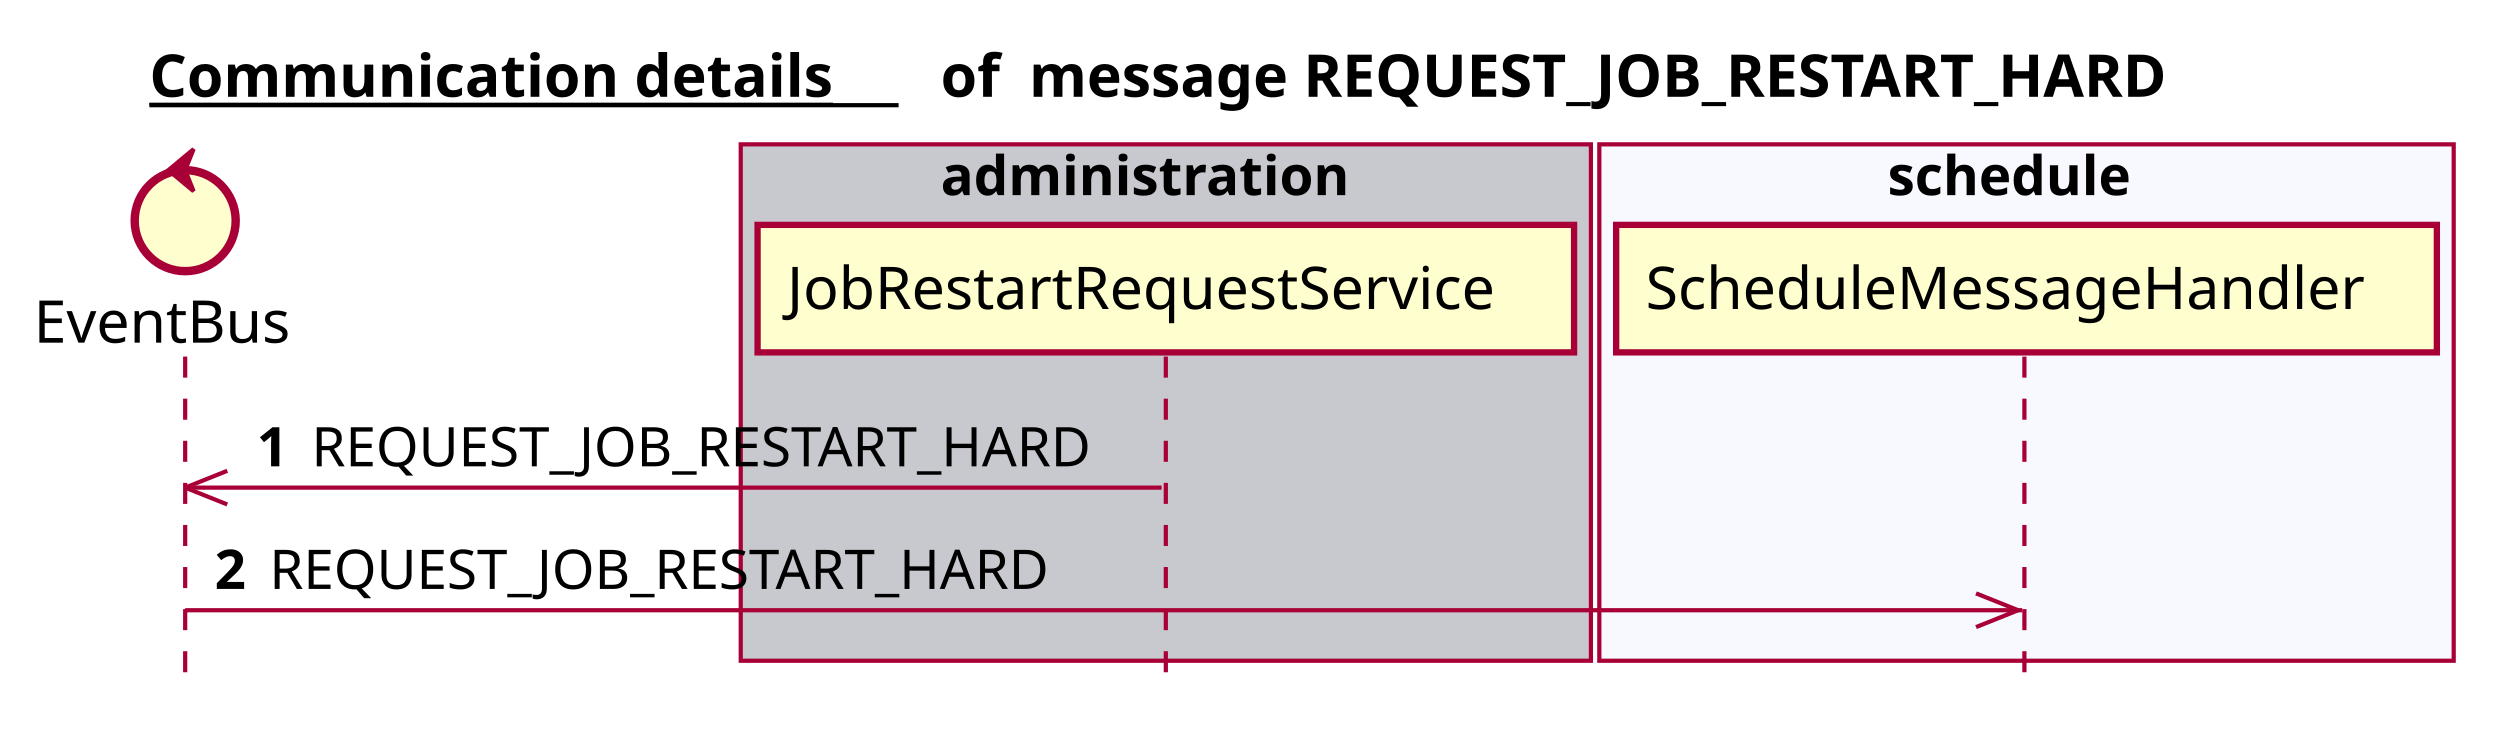
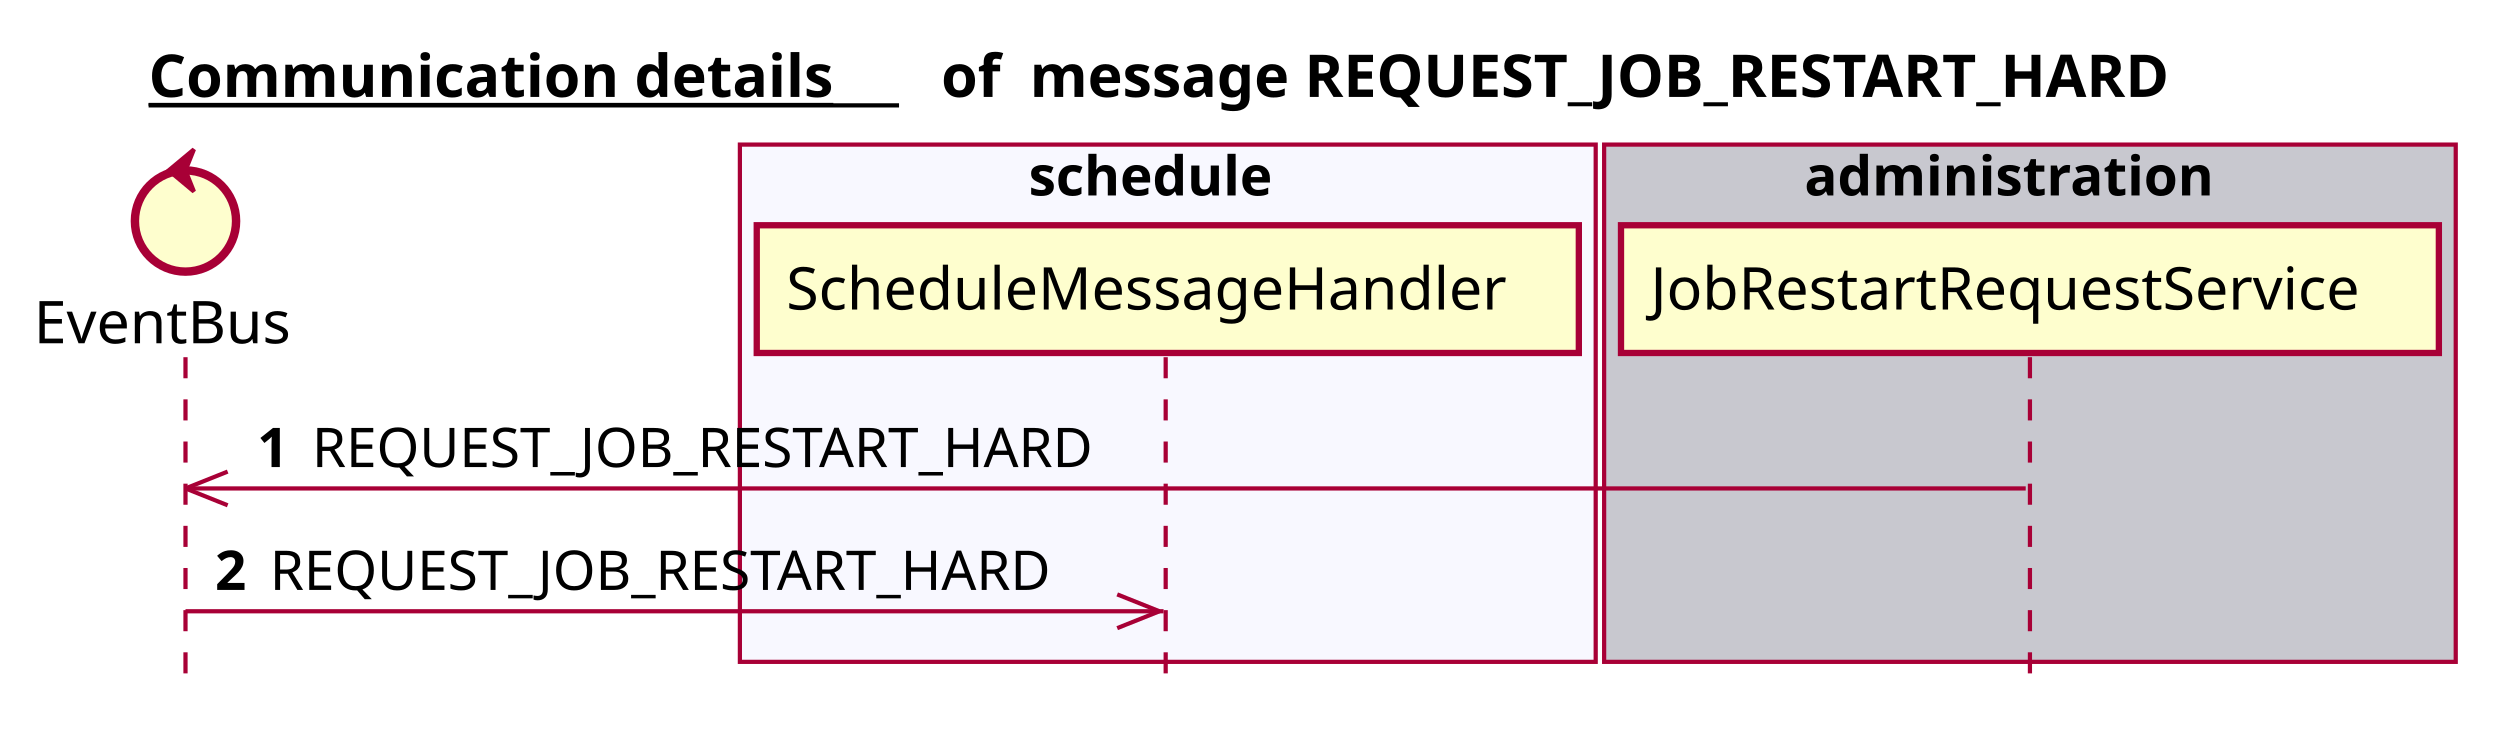
- <svg xmlns="http://www.w3.org/2000/svg" contentScriptType="application/ecmascript" contentStyleType="text/css" height="174px" preserveAspectRatio="none" style="width:594px;height:174px;" version="1.1" viewBox="0 0 594 174" width="594px" zoomAndPan="magnify">
+ <svg xmlns="http://www.w3.org/2000/svg" contentScriptType="application/ecmascript" contentStyleType="text/css" height="174px" preserveAspectRatio="none" style="width:593px;height:174px;" version="1.1" viewBox="0 0 593 174" width="593px" zoomAndPan="magnify">
  <defs />
  <g>
-     <text fill="#000000" font-family="sans-serif" font-size="14" font-weight="bold" lengthAdjust="spacingAndGlyphs" text-decoration="underline" textLength="178" x="35.5" y="22.995">Communication details</text>
-     <line style="stroke: #000000; stroke-width: 1.0;" x1="35.5" x2="213.5" y1="24.995" y2="24.995" />
-     <text fill="#000000" font-family="sans-serif" font-size="14" font-weight="bold" lengthAdjust="spacingAndGlyphs" textLength="16" x="223.5" y="22.995">of</text>
-     <text fill="#000000" font-family="sans-serif" font-size="14" font-weight="bold" lengthAdjust="spacingAndGlyphs" textLength="307" x="244.5" y="22.995">message REQUEST_JOB_RESTART_HARD</text>
-     <rect fill="#C8C8CF" height="122.695" style="stroke: #A80036; stroke-width: 1.0;" width="202" x="176" y="34.297" />
-     <text fill="#000000" font-family="sans-serif" font-size="13" font-weight="bold" lengthAdjust="spacingAndGlyphs" textLength="107" x="223.5" y="46.364">administration</text>
-     <rect fill="#F8F8FF" height="122.695" style="stroke: #A80036; stroke-width: 1.0;" width="203" x="380" y="34.297" />
-     <text fill="#000000" font-family="sans-serif" font-size="13" font-weight="bold" lengthAdjust="spacingAndGlyphs" textLength="66" x="448.5" y="46.364">schedule</text>
+     <text fill="#000000" font-family="sans-serif" font-size="14" font-weight="bold" lengthAdjust="spacingAndGlyphs" text-decoration="underline" textLength="178" x="35.25" y="22.995">Communication details</text>
+     <line style="stroke: #000000; stroke-width: 1.0;" x1="35.25" x2="213.25" y1="24.995" y2="24.995" />
+     <text fill="#000000" font-family="sans-serif" font-size="14" font-weight="bold" lengthAdjust="spacingAndGlyphs" textLength="16" x="223.25" y="22.995">of</text>
+     <text fill="#000000" font-family="sans-serif" font-size="14" font-weight="bold" lengthAdjust="spacingAndGlyphs" textLength="307" x="244.25" y="22.995">message REQUEST_JOB_RESTART_HARD</text>
+     <rect fill="#F8F8FF" height="122.695" style="stroke: #A80036; stroke-width: 1.0;" width="203" x="175.5" y="34.297" />
+     <text fill="#000000" font-family="sans-serif" font-size="13" font-weight="bold" lengthAdjust="spacingAndGlyphs" textLength="66" x="244" y="46.364">schedule</text>
+     <rect fill="#C8C8CF" height="122.695" style="stroke: #A80036; stroke-width: 1.0;" width="202" x="380.5" y="34.297" />
+     <text fill="#000000" font-family="sans-serif" font-size="13" font-weight="bold" lengthAdjust="spacingAndGlyphs" textLength="107" x="428" y="46.364">administration</text>
    <line style="stroke: #A80036; stroke-width: 1.0; stroke-dasharray: 5.0,5.0;" x1="44" x2="44" y1="84.727" y2="162.992" />
-     <line style="stroke: #A80036; stroke-width: 1.0; stroke-dasharray: 5.0,5.0;" x1="277" x2="277" y1="84.727" y2="162.992" />
-     <line style="stroke: #A80036; stroke-width: 1.0; stroke-dasharray: 5.0,5.0;" x1="481" x2="481" y1="84.727" y2="162.992" />
+     <line style="stroke: #A80036; stroke-width: 1.0; stroke-dasharray: 5.0,5.0;" x1="276.5" x2="276.5" y1="84.727" y2="162.992" />
+     <line style="stroke: #A80036; stroke-width: 1.0; stroke-dasharray: 5.0,5.0;" x1="481.5" x2="481.5" y1="84.727" y2="162.992" />
    <text fill="#000000" font-family="sans-serif" font-size="14" lengthAdjust="spacingAndGlyphs" textLength="66" x="8" y="81.425">EventBus</text>
    <ellipse cx="44" cy="52.43" fill="#FEFECE" rx="12" ry="12" style="stroke: #A80036; stroke-width: 2.0;" />
    <polygon fill="#A80036" points="40,40.43,46,35.43,44,40.43,46,45.43,40,40.43" style="stroke: #A80036; stroke-width: 1.0;" />
-     <rect fill="#FEFECE" height="30.297" style="stroke: #A80036; stroke-width: 1.5;" width="194" x="180" y="53.43" />
-     <text fill="#000000" font-family="sans-serif" font-size="14" lengthAdjust="spacingAndGlyphs" textLength="180" x="187" y="73.425">JobRestartRequestService</text>
-     <rect fill="#FEFECE" height="30.297" style="stroke: #A80036; stroke-width: 1.5;" width="195" x="384" y="53.43" />
-     <text fill="#000000" font-family="sans-serif" font-size="14" lengthAdjust="spacingAndGlyphs" textLength="181" x="391" y="73.425">ScheduleMessageHandler</text>
+     <rect fill="#FEFECE" height="30.297" style="stroke: #A80036; stroke-width: 1.5;" width="195" x="179.5" y="53.43" />
+     <text fill="#000000" font-family="sans-serif" font-size="14" lengthAdjust="spacingAndGlyphs" textLength="181" x="186.5" y="73.425">ScheduleMessageHandler</text>
+     <rect fill="#FEFECE" height="30.297" style="stroke: #A80036; stroke-width: 1.5;" width="194" x="384.5" y="53.43" />
+     <text fill="#000000" font-family="sans-serif" font-size="14" lengthAdjust="spacingAndGlyphs" textLength="180" x="391.5" y="73.425">JobRestartRequestService</text>
    <line style="stroke: #A80036; stroke-width: 1.0;" x1="44" x2="54" y1="115.859" y2="111.859" />
    <line style="stroke: #A80036; stroke-width: 1.0;" x1="44" x2="54" y1="115.859" y2="119.859" />
-     <line style="stroke: #A80036; stroke-width: 1.0;" x1="44" x2="276" y1="115.859" y2="115.859" />
+     <line style="stroke: #A80036; stroke-width: 1.0;" x1="44" x2="480.5" y1="115.859" y2="115.859" />
    <text fill="#000000" font-family="sans-serif" font-size="13" font-weight="bold" lengthAdjust="spacingAndGlyphs" textLength="9" x="61" y="110.793">1</text>
    <text fill="#000000" font-family="sans-serif" font-size="13" lengthAdjust="spacingAndGlyphs" textLength="196" x="74" y="110.793">REQUEST_JOB_RESTART_HARD</text>
-     <line style="stroke: #A80036; stroke-width: 1.0;" x1="479.5" x2="469.5" y1="144.992" y2="140.992" />
-     <line style="stroke: #A80036; stroke-width: 1.0;" x1="479.5" x2="469.5" y1="144.992" y2="148.992" />
-     <line style="stroke: #A80036; stroke-width: 1.0;" x1="44" x2="480.5" y1="144.992" y2="144.992" />
+     <line style="stroke: #A80036; stroke-width: 1.0;" x1="275" x2="265" y1="144.992" y2="140.992" />
+     <line style="stroke: #A80036; stroke-width: 1.0;" x1="275" x2="265" y1="144.992" y2="148.992" />
+     <line style="stroke: #A80036; stroke-width: 1.0;" x1="44" x2="276" y1="144.992" y2="144.992" />
    <text fill="#000000" font-family="sans-serif" font-size="13" font-weight="bold" lengthAdjust="spacingAndGlyphs" textLength="9" x="51" y="139.926">2</text>
    <text fill="#000000" font-family="sans-serif" font-size="13" lengthAdjust="spacingAndGlyphs" textLength="196" x="64" y="139.926">REQUEST_JOB_RESTART_HARD</text>
  </g>
</svg>
